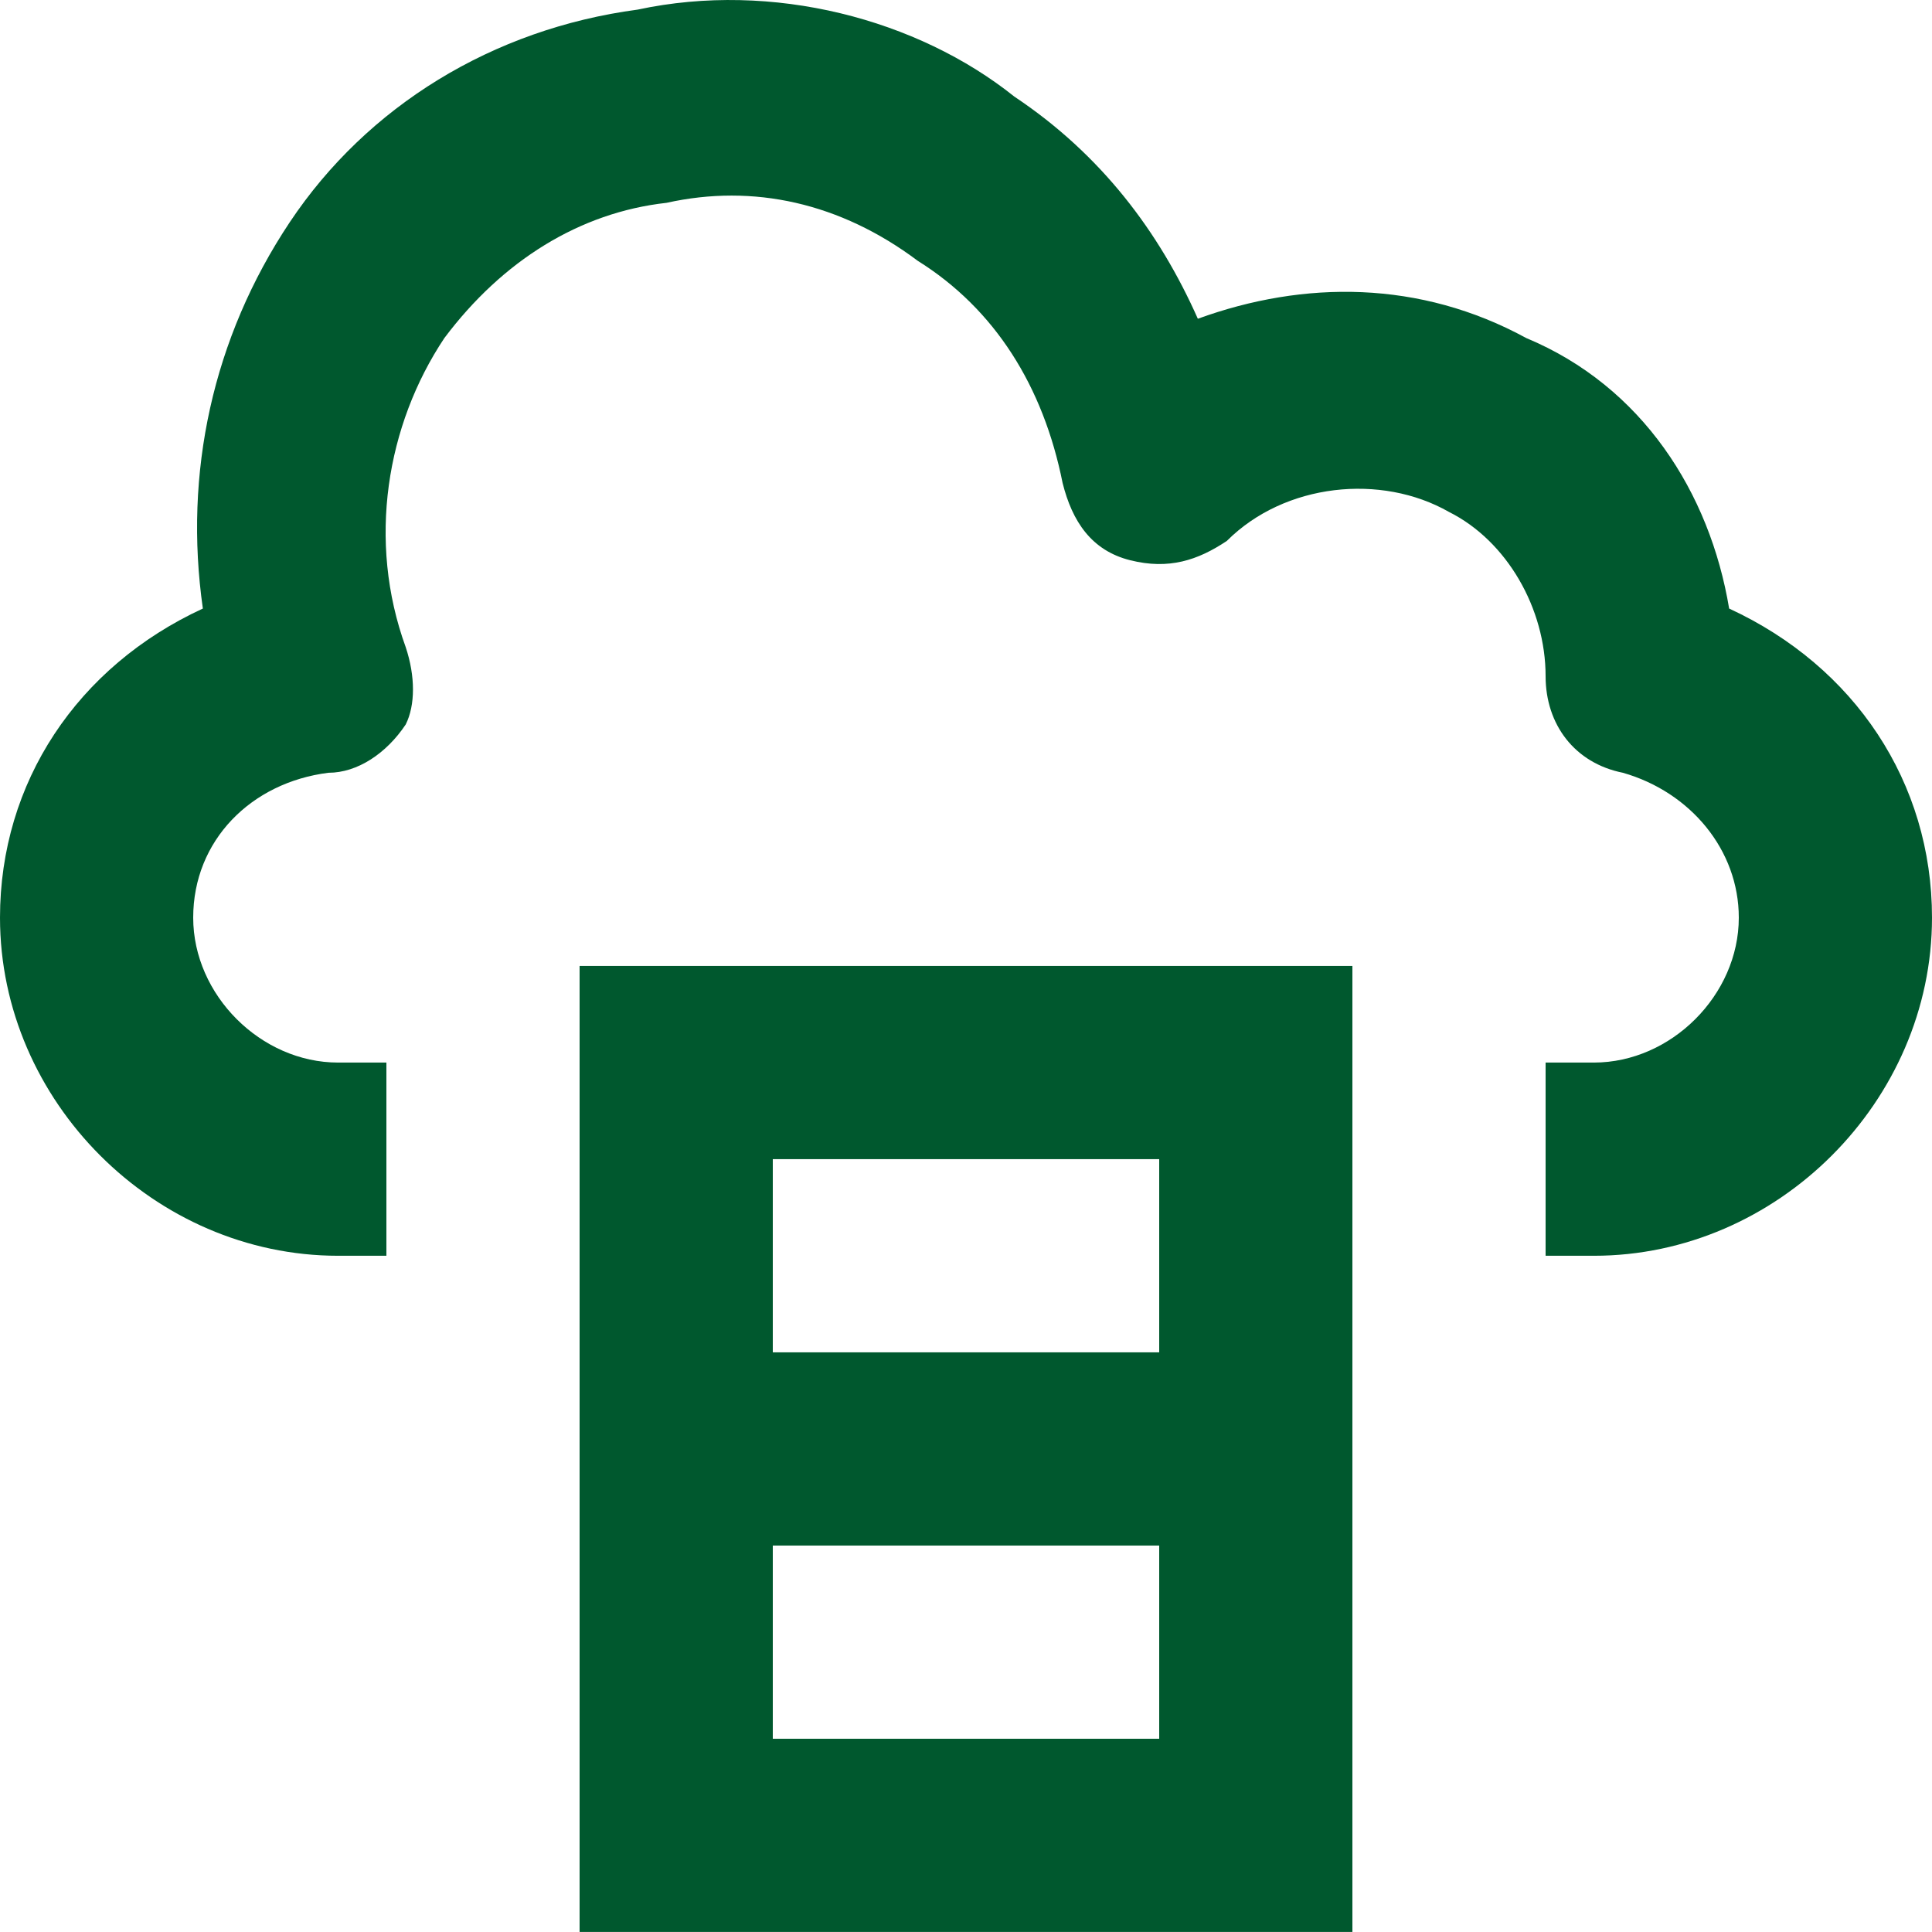
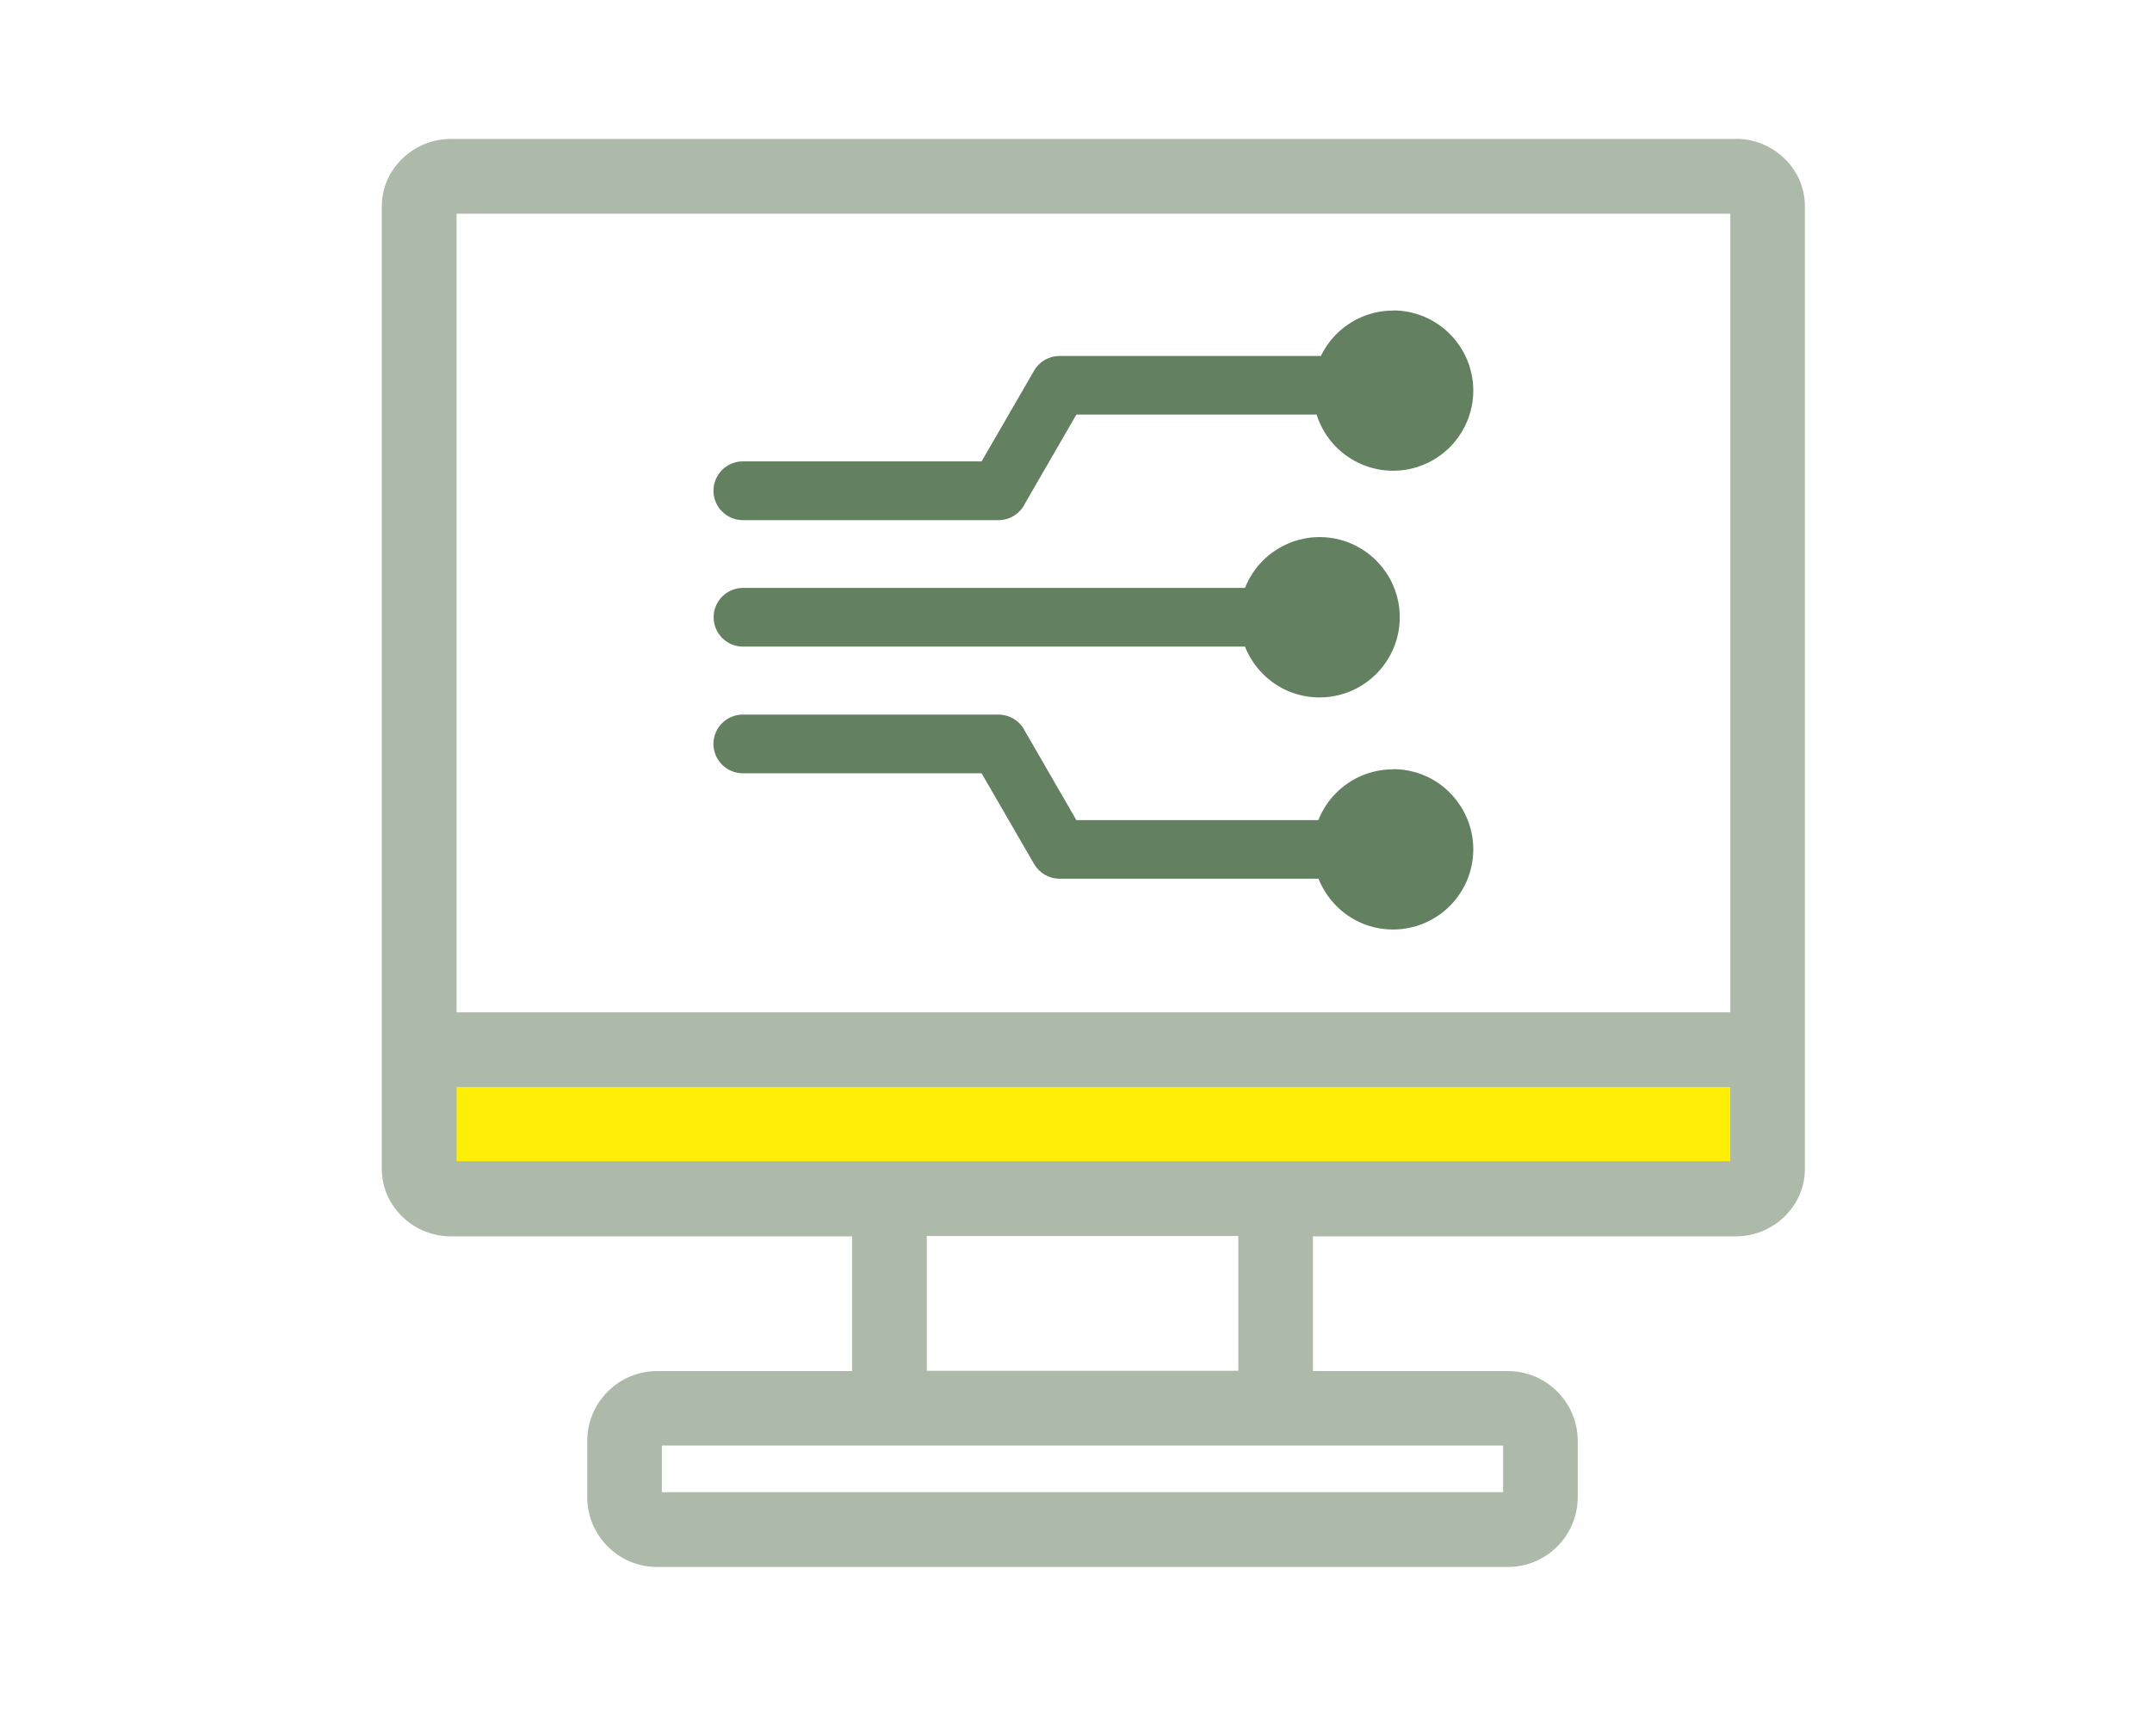
- <svg xmlns="http://www.w3.org/2000/svg" width="56" height="56" viewBox="0 0 56 56" fill="none">
-   <path fill-rule="evenodd" clip-rule="evenodd" d="M44.24 9.799C47.6 11.199 49.56 14.278 50.12 17.639L50.12 17.639C53.76 19.319 56 22.679 56 26.599C56 31.919 51.52 36.399 46.2 36.399H44.8V30.799H46.2C48.44 30.799 50.4 28.839 50.4 26.599C50.4 24.639 49 22.959 47.04 22.399C45.64 22.119 44.8 20.999 44.8 19.599C44.8 17.639 43.68 15.679 42 14.839C40.04 13.719 37.24 13.999 35.56 15.679C34.72 16.239 33.88 16.519 32.76 16.239C31.64 15.959 31.08 15.119 30.8 13.999C30.24 11.199 28.84 8.959 26.6 7.559C24.36 5.879 21.84 5.319 19.32 5.879C16.8 6.159 14.56 7.559 12.88 9.799C11.2 12.319 10.64 15.679 11.76 18.759C12.04 19.599 12.04 20.439 11.76 20.999C11.2 21.839 10.36 22.399 9.52 22.399C7.28 22.679 5.6 24.359 5.6 26.599C5.6 28.839 7.56 30.799 9.8 30.799H11.2V36.399H9.8C4.48 36.399 0 31.919 0 26.599C0 22.679 2.24 19.319 5.88 17.639C5.32 13.719 6.16 9.799 8.4 6.439C10.64 3.079 14.28 0.839 18.48 0.279C22.4 -0.561 26.6 0.559 29.4 2.799C31.92 4.479 33.6 6.719 34.72 9.239C37.8 8.119 41.16 8.119 44.24 9.799ZM39.2 55.999H16.8V27.999H39.2V55.999ZM22.4 44.799V50.399H33.6V44.799H22.4ZM33.6 39.199V33.599H22.4V39.199H33.6Z" fill="#00582E" />
+ <svg xmlns="http://www.w3.org/2000/svg" width="62" height="50" viewBox="0 0 62 50" fill="none">
+   <path d="M50.321 30.895H12.683V33.886H50.321V30.895Z" fill="#FFEE05" />
+   <path fill-rule="evenodd" clip-rule="evenodd" d="M40.57 10.82C40.46 10.71 40.305 10.642 40.135 10.642C39.966 10.642 39.811 10.71 39.701 10.82C39.591 10.93 39.523 11.085 39.523 11.255C39.523 11.424 39.591 11.579 39.701 11.689C39.811 11.799 39.966 11.867 40.135 11.867C40.305 11.867 40.46 11.799 40.57 11.689C40.68 11.579 40.748 11.424 40.748 11.255C40.748 11.085 40.68 10.93 40.57 10.82Z" fill="black" />
+   <path fill-rule="evenodd" clip-rule="evenodd" d="M40.136 8.945C40.772 8.945 41.352 9.205 41.769 9.622C42.185 10.038 42.446 10.619 42.446 11.255C42.446 11.89 42.185 12.471 41.769 12.887C41.352 13.304 40.772 13.564 40.136 13.564C39.5 13.564 38.919 13.304 38.503 12.887C38.242 12.627 38.046 12.306 37.931 11.945H34.386H31.011L29.529 14.511C29.392 14.795 29.099 14.987 28.765 14.987H21.401C20.935 14.987 20.555 14.607 20.555 14.141C20.555 13.674 20.935 13.294 21.401 13.294H28.28L29.794 10.678C29.95 10.408 30.233 10.257 30.526 10.257H34.386H38.055C38.169 10.024 38.32 9.809 38.503 9.626C38.919 9.21 39.5 8.949 40.136 8.949V8.945Z" fill="#638161" />
+   <path fill-rule="evenodd" clip-rule="evenodd" d="M40.57 24.038C40.46 23.929 40.305 23.86 40.135 23.86C39.966 23.86 39.811 23.929 39.701 24.038C39.591 24.148 39.523 24.304 39.523 24.473C39.523 24.642 39.591 24.798 39.701 24.907C39.811 25.017 39.966 25.086 40.135 25.086C40.305 25.086 40.46 25.017 40.57 24.907C40.68 24.798 40.748 24.642 40.748 24.473C40.748 24.304 40.68 24.148 40.57 24.038Z" fill="black" />
+   <path fill-rule="evenodd" clip-rule="evenodd" d="M40.136 22.163C40.772 22.163 41.352 22.419 41.769 22.84C42.185 23.261 42.446 23.837 42.446 24.473C42.446 25.109 42.185 25.69 41.769 26.106C41.352 26.522 40.772 26.783 40.136 26.783C39.5 26.783 38.919 26.527 38.503 26.106C38.279 25.882 38.105 25.616 37.986 25.319H34.386H30.526C30.215 25.319 29.941 25.15 29.794 24.898L28.28 22.282H21.401C20.935 22.282 20.555 21.902 20.555 21.436C20.555 20.969 20.935 20.59 21.401 20.59H28.765C29.099 20.59 29.392 20.786 29.529 21.065L31.011 23.631H34.382H37.981C38.1 23.334 38.274 23.069 38.498 22.845C38.915 22.428 39.495 22.168 40.131 22.168L40.136 22.163Z" fill="#638161" />
+   <path fill-rule="evenodd" clip-rule="evenodd" d="M38.448 17.352C38.338 17.242 38.182 17.173 38.013 17.173C37.844 17.173 37.688 17.242 37.579 17.352C37.469 17.461 37.4 17.617 37.4 17.786C37.4 17.955 37.469 18.111 37.579 18.221C37.688 18.33 37.844 18.399 38.013 18.399C38.182 18.399 38.338 18.33 38.448 18.221C38.558 18.111 38.626 17.955 38.626 17.786C38.626 17.617 38.558 17.461 38.448 17.352Z" fill="black" />
+   <path fill-rule="evenodd" clip-rule="evenodd" d="M38.018 15.476C38.654 15.476 39.235 15.737 39.651 16.153C40.067 16.569 40.328 17.15 40.328 17.786C40.328 18.422 40.067 19.003 39.651 19.419C39.235 19.835 38.654 20.096 38.018 20.096C37.382 20.096 36.801 19.84 36.385 19.419C36.161 19.195 35.987 18.93 35.868 18.632H21.406C20.939 18.632 20.56 18.253 20.56 17.786C20.56 17.32 20.939 16.94 21.406 16.94H35.868C35.987 16.642 36.161 16.377 36.385 16.153C36.801 15.737 37.382 15.476 38.018 15.476Z" fill="#638161" />
+   <path d="M18.931 45.037C18.423 45.037 17.948 44.84 17.586 44.479C17.225 44.118 17.028 43.642 17.028 43.134V41.515C17.028 41.008 17.225 40.532 17.586 40.17C17.948 39.809 18.423 39.612 18.931 39.612H24.662V35.501H12.985C12.496 35.501 12.034 35.318 11.681 34.979C11.316 34.632 11.114 34.17 11.114 33.676V5.944C11.114 5.45 11.316 4.988 11.681 4.641C12.034 4.307 12.496 4.119 12.985 4.119H50.019C50.509 4.119 50.971 4.302 51.323 4.641C51.689 4.988 51.89 5.45 51.89 5.944V33.676C51.89 34.17 51.689 34.632 51.323 34.979C50.971 35.313 50.509 35.501 50.019 35.501H37.716V39.612H43.447C43.955 39.612 44.43 39.809 44.791 40.17C45.153 40.532 45.349 41.008 45.349 41.515V43.134C45.349 43.642 45.153 44.118 44.791 44.479C44.43 44.84 43.955 45.037 43.447 45.037H18.931ZM18.954 43.134L43.442 43.111L43.419 41.515L18.949 41.538V43.134H18.954ZM35.79 39.612V35.501H26.588V39.612H35.79ZM49.965 33.575V31.206H13.04V33.575H49.965ZM49.965 29.285V6.031L13.04 6.045V29.285H49.965Z" fill="#AEBAA9" />
+   <path d="M50.02 4.233C50.491 4.233 50.925 4.421 51.245 4.723C51.575 5.034 51.776 5.468 51.776 5.944V33.675C51.776 34.151 51.57 34.585 51.245 34.896C50.93 35.198 50.495 35.386 50.02 35.386H37.602V39.726H43.447C43.941 39.726 44.385 39.928 44.709 40.252C45.034 40.577 45.235 41.021 45.235 41.515V43.134C45.235 43.628 45.034 44.072 44.709 44.396C44.385 44.721 43.941 44.922 43.447 44.922H18.931C18.437 44.922 17.993 44.721 17.669 44.396C17.344 44.072 17.143 43.628 17.143 43.134V41.515C17.143 41.021 17.344 40.577 17.669 40.252C17.993 39.928 18.437 39.726 18.931 39.726H24.776V35.386H12.985C12.514 35.386 12.079 35.198 11.759 34.896C11.43 34.585 11.229 34.151 11.229 33.675V5.944C11.229 5.468 11.43 5.034 11.759 4.723C12.075 4.421 12.509 4.233 12.985 4.233H50.02ZM12.926 5.948V29.399H50.079V5.944C50.065 5.93 50.047 5.926 50.02 5.926H12.985C12.958 5.926 12.939 5.935 12.926 5.944M12.926 33.675C12.939 33.684 12.958 33.693 12.985 33.693H50.02C50.047 33.693 50.065 33.684 50.079 33.675V31.096H12.926V33.68M26.473 39.726H35.905V35.386H26.473V39.726ZM18.931 43.225H43.442C43.465 43.225 43.488 43.216 43.506 43.198C43.525 43.18 43.534 43.157 43.534 43.134V41.515C43.534 41.492 43.525 41.469 43.506 41.451C43.488 41.432 43.465 41.423 43.442 41.423H18.931C18.908 41.423 18.885 41.432 18.867 41.451C18.849 41.469 18.84 41.492 18.84 41.515V43.134C18.84 43.157 18.849 43.18 18.867 43.198C18.885 43.216 18.908 43.225 18.931 43.225ZM50.02 4.005H12.985C12.468 4.005 11.979 4.201 11.604 4.558C11.215 4.928 11 5.422 11 5.948V33.68C11 34.206 11.215 34.7 11.604 35.07C11.979 35.427 12.468 35.624 12.985 35.624H24.548V39.507H18.931C18.396 39.507 17.888 39.717 17.509 40.097C17.129 40.477 16.919 40.984 16.919 41.519V43.138C16.919 43.674 17.129 44.181 17.509 44.561C17.888 44.941 18.396 45.151 18.931 45.151H43.442C43.977 45.151 44.485 44.941 44.865 44.561C45.244 44.181 45.455 43.674 45.455 43.138V41.519C45.455 40.984 45.244 40.477 44.865 40.097C44.485 39.717 43.977 39.507 43.442 39.507H37.826V35.624H50.015C50.532 35.624 51.021 35.427 51.396 35.07C51.785 34.7 52 34.206 52 33.68V5.944C52 5.418 51.785 4.924 51.396 4.553C51.021 4.197 50.532 4 50.015 4L50.02 4.005ZM13.154 6.159H49.85V29.17H13.154V6.159ZM13.154 31.32H49.85V33.46H13.154V31.32ZM26.702 35.614H35.676V39.498H26.702V35.614ZM19.068 41.652H43.305V42.997H19.068V41.652Z" fill="#AEBAA9" />
</svg>
